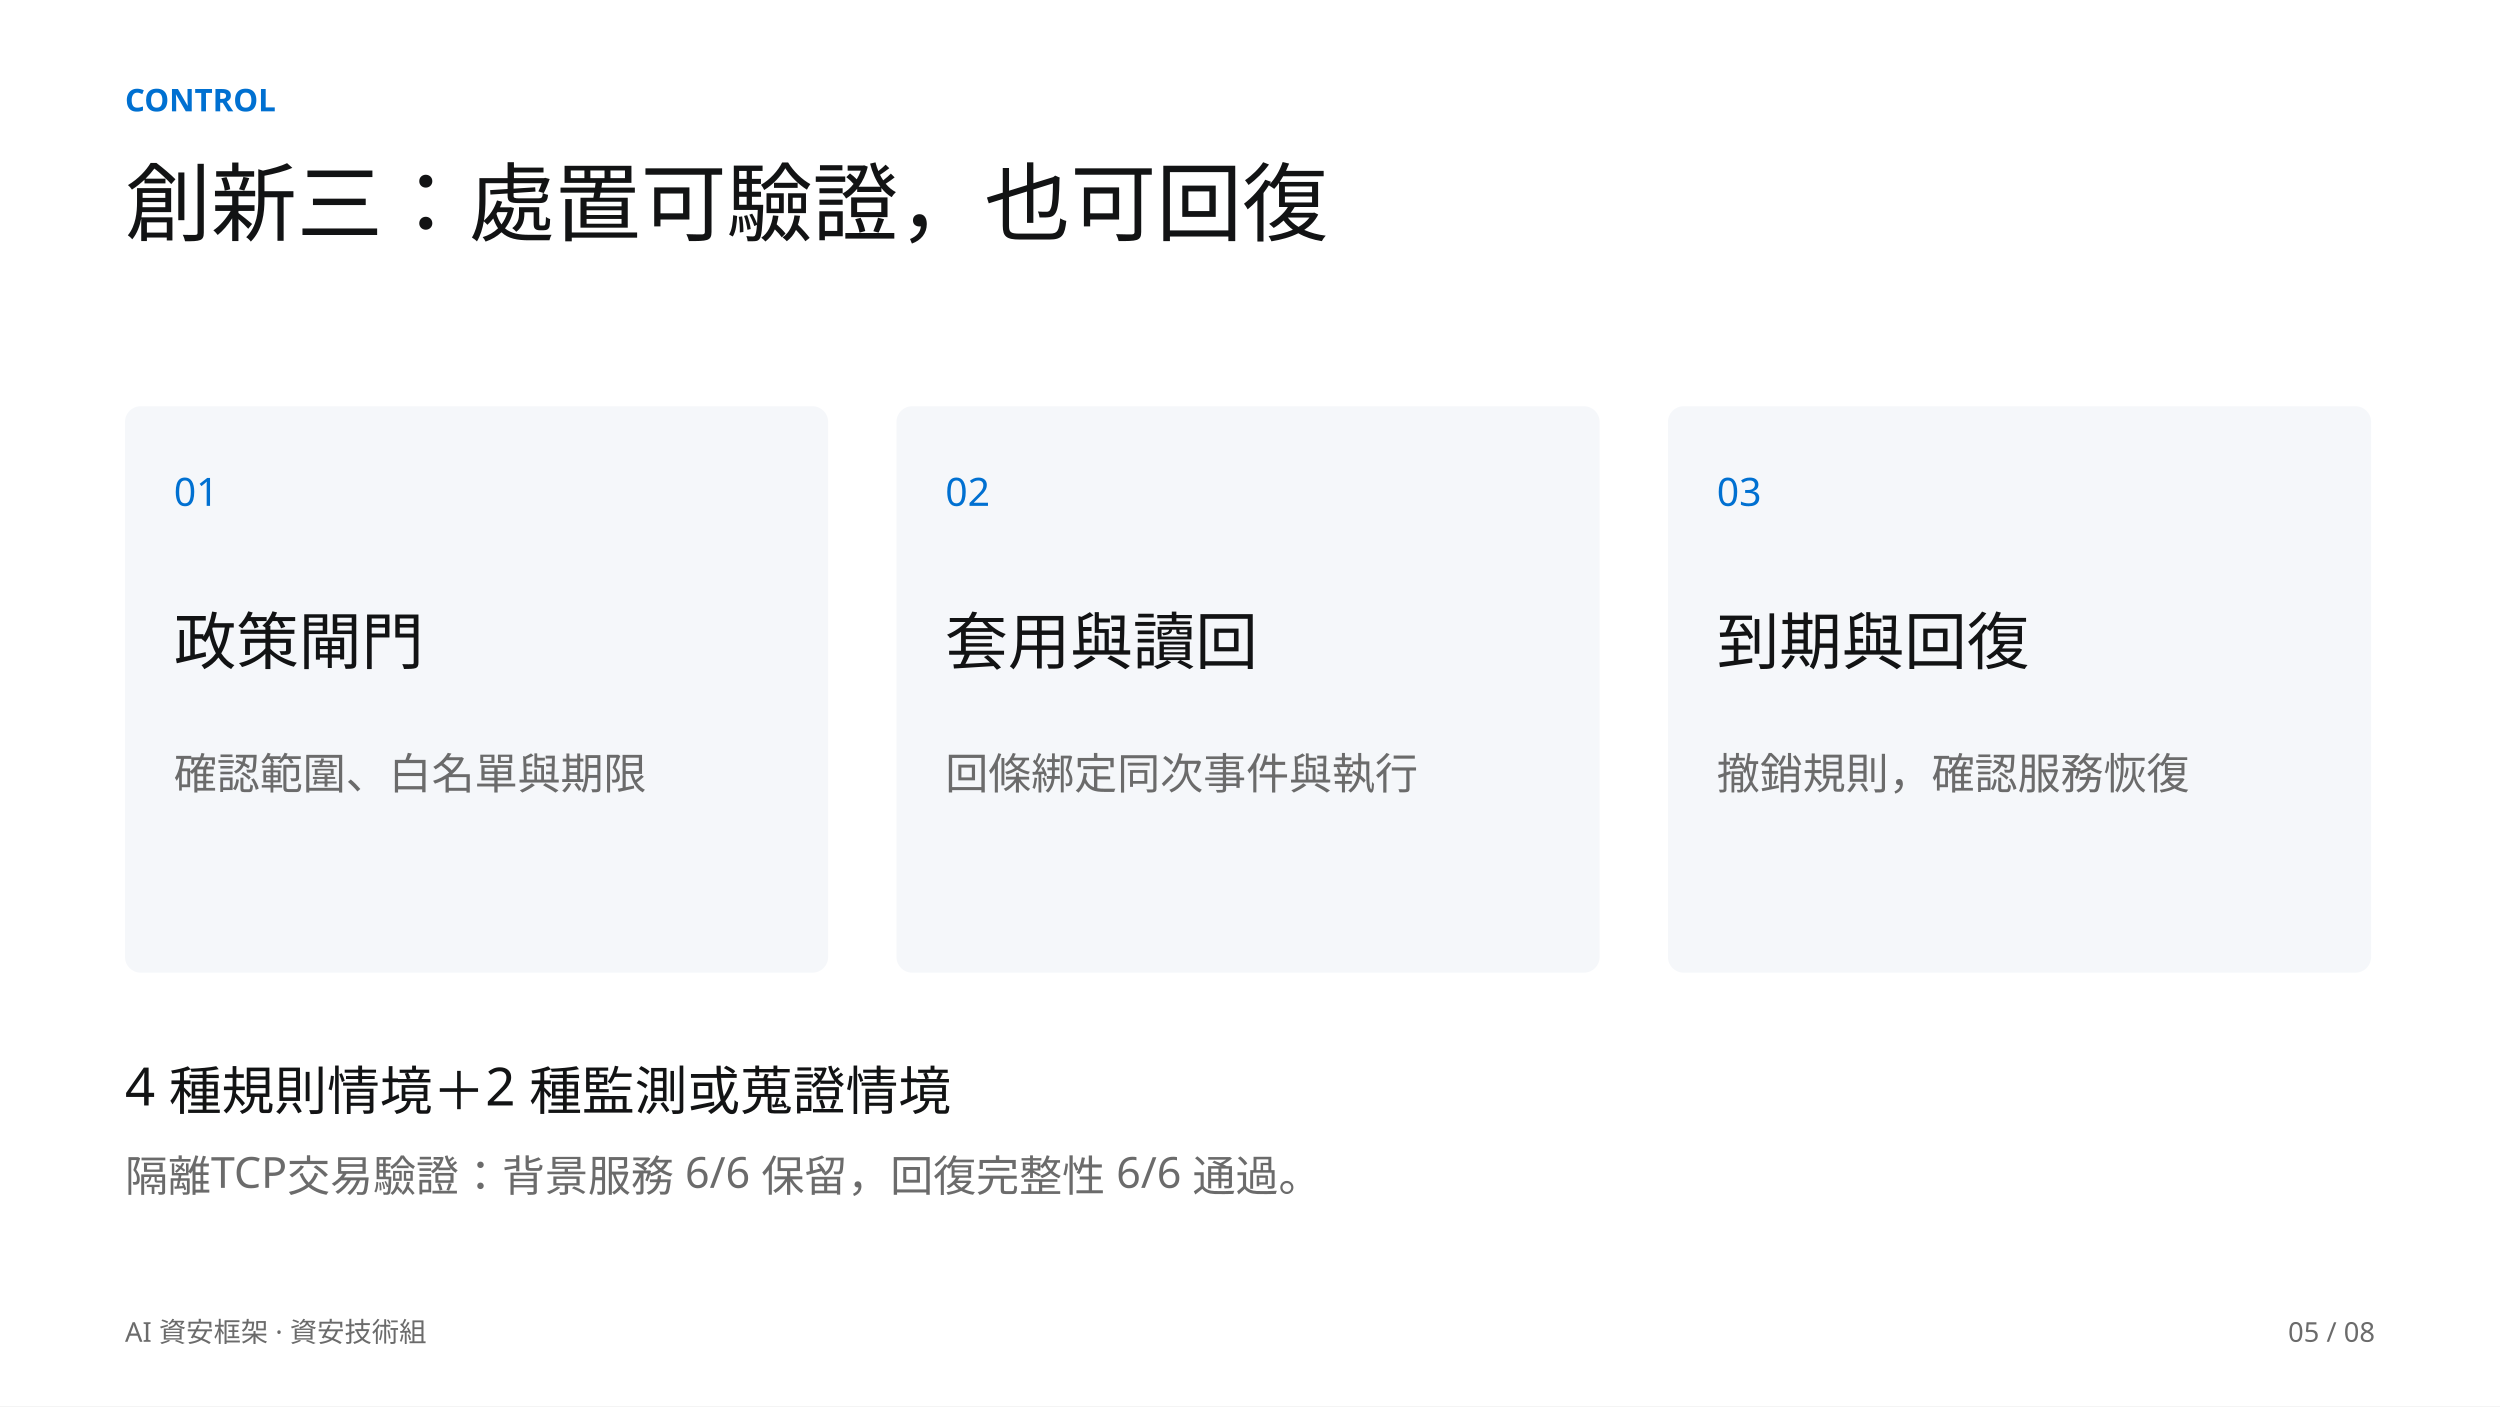
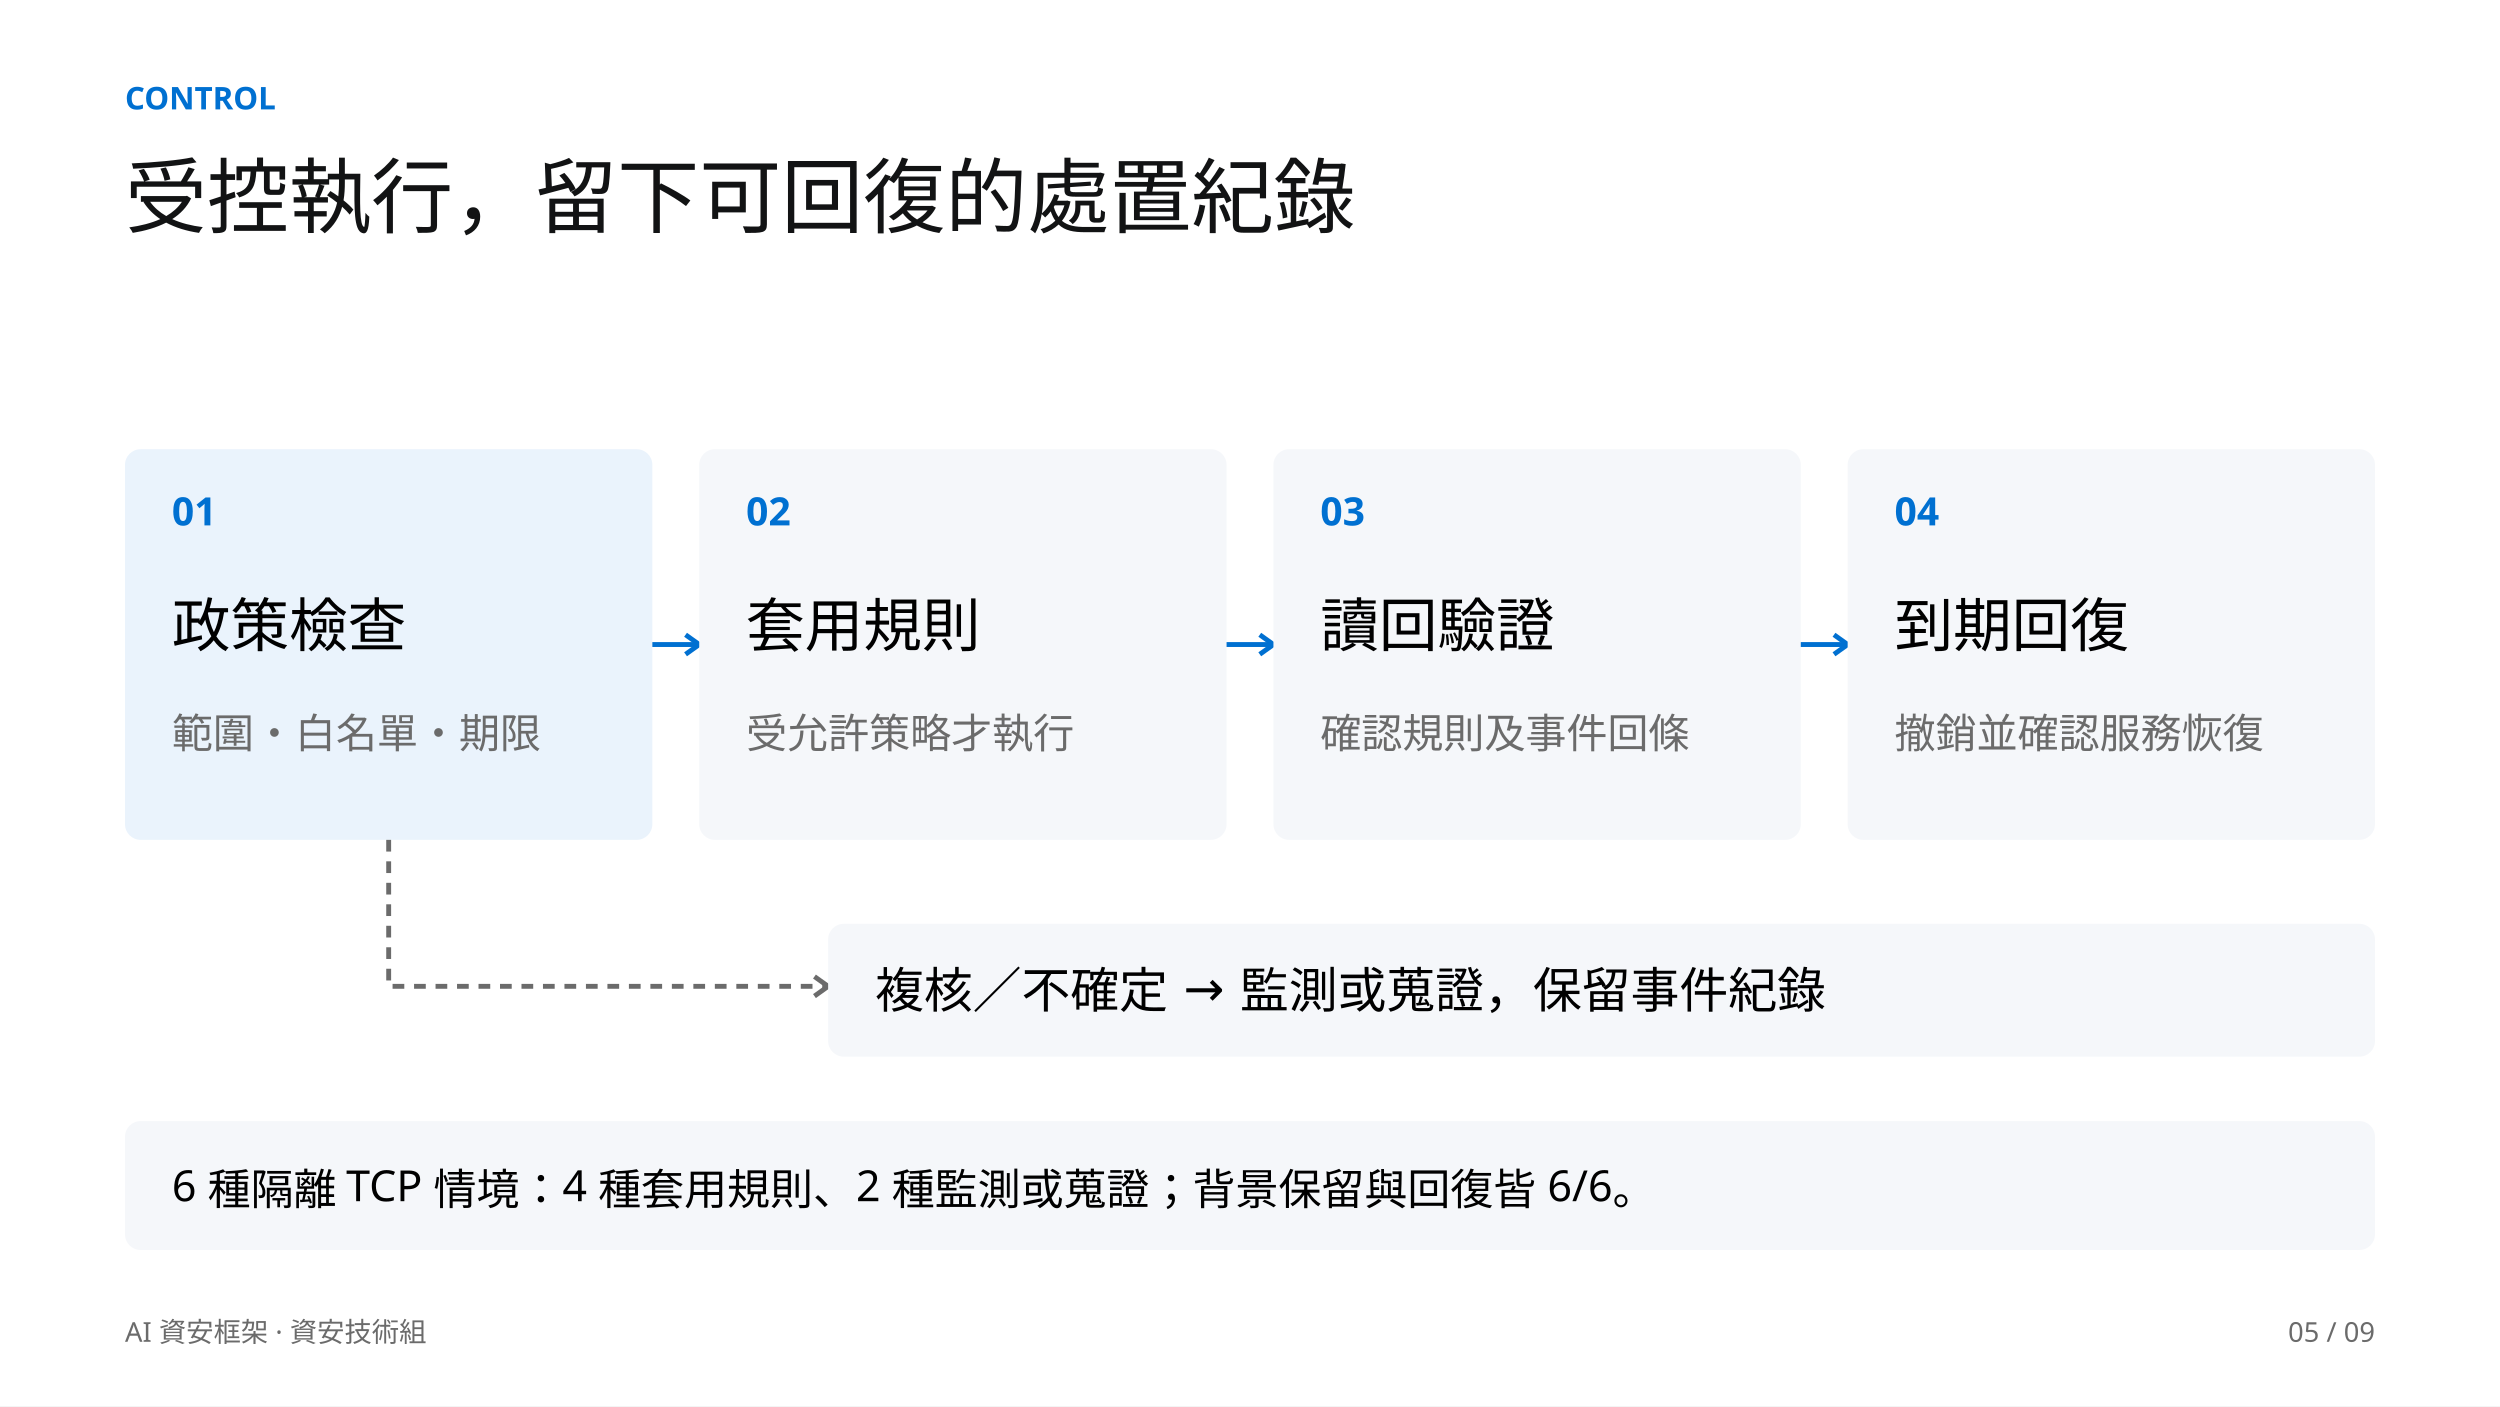
- <svg xmlns="http://www.w3.org/2000/svg" width="1280" height="720" viewBox="0 0 1280 720" font-family="Microsoft JhengHei">
-   <rect x="0" y="0" width="1280" height="720" rx="0" fill="#FFFFFF" stroke="none" />
-   <text x="64" y="57" font-size="16" fill="#0070D1" font-weight="600" text-anchor="start">CONTROL</text>
-   <text x="64" y="120" font-size="44" fill="#121314" font-weight="300" text-anchor="start">創新三：處置可驗證，也可回復</text>
-   <rect x="64" y="208" width="360" height="290" rx="8" fill="#F5F7FA" stroke="none" />
-   <text x="89" y="259" font-size="20" fill="#0070D1" font-weight="400" text-anchor="start">01</text>
-   <text x="89" y="340" font-size="32" fill="#121314" font-weight="300" text-anchor="start">政策閘門</text>
-   <text x="89" y="404" font-size="22" fill="#6B6B6B" font-weight="400" text-anchor="start">確認範圍、白名單與期限</text>
-   <rect x="459" y="208" width="360" height="290" rx="8" fill="#F5F7FA" stroke="none" />
-   <text x="484" y="259" font-size="20" fill="#0070D1" font-weight="400" text-anchor="start">02</text>
-   <text x="484" y="340" font-size="32" fill="#121314" font-weight="300" text-anchor="start">套用與讀回</text>
-   <text x="484" y="404" font-size="22" fill="#6B6B6B" font-weight="400" text-anchor="start">回條綁定同次事件與執行</text>
-   <rect x="854" y="208" width="360" height="290" rx="8" fill="#F5F7FA" stroke="none" />
-   <text x="879" y="259" font-size="20" fill="#0070D1" font-weight="400" text-anchor="start">03</text>
-   <text x="879" y="340" font-size="32" fill="#121314" font-weight="300" text-anchor="start">到期與回復</text>
-   <text x="879" y="404" font-size="22" fill="#6B6B6B" font-weight="400" text-anchor="start">撤銷規則，確認服務恢復</text>
-   <text x="64" y="566" font-size="27" fill="#121314" font-weight="400" text-anchor="start">4 種規則情境＋2 種監測或蒐證情境</text>
-   <text x="64" y="610" font-size="22" fill="#6B6B6B" font-weight="400" text-anchor="start">隔離TCP交易驗證：背景服務 6/6 保留，回復完整性 6/6 通過。</text>
-   <text x="64" y="687" font-size="14" fill="#6B6B6B" font-weight="400" text-anchor="start">AI 資安框架 · 資安技術組</text>
-   <text x="1216" y="687" font-size="14" fill="#6B6B6B" font-weight="400" text-anchor="end">05 / 08</text>
+ <svg xmlns="http://www.w3.org/2000/svg" width="1280" height="720" viewBox="0 0 1280 720" font-family="Microsoft JhengHei" data-pptx-page-role="content">
+   <rect id="page-background" data-pptx-role="background" x="0" y="0" width="1280" height="720" rx="0" fill="#FFFFFF" stroke="none" />
+   <g id="headline" data-pptx-bounds="64 24 1152 110">
+     <text x="64" y="56" font-size="16" fill="#0070D1" font-weight="600" text-anchor="start">CONTROL</text>
+     <text x="64" y="116" font-size="42" fill="#121314" font-weight="300" text-anchor="start">受控執行，留下可回復的處置紀錄</text>
+   </g>
+   <g id="page-content" data-pptx-bounds="0 140 1280 520">
+     <rect x="64" y="230" width="270" height="200" rx="8" fill="#EAF3FC" stroke="none" />
+     <text x="88" y="269" font-size="20" fill="#0070D1" font-weight="600" text-anchor="start">01</text>
+     <text x="88" y="331" font-size="30" fill="#000000" font-weight="400" text-anchor="start">政策檢查</text>
+     <text x="88" y="383" font-size="21" fill="#6B6B6B" font-weight="400" text-anchor="start">範圍・白名單・期限</text>
+     <path d="M334 330 L358 330" fill="none" stroke="#0070D1" stroke-width="2.5" />
+     <path d="M351 325L358 330L351 335" fill="none" stroke="#0070D1" stroke-width="2.5" />
+     <rect x="358" y="230" width="270" height="200" rx="8" fill="#F5F7FA" stroke="none" />
+     <text x="382" y="269" font-size="20" fill="#0070D1" font-weight="600" text-anchor="start">02</text>
+     <text x="382" y="331" font-size="30" fill="#000000" font-weight="400" text-anchor="start">套用規則</text>
+     <text x="382" y="383" font-size="21" fill="#6B6B6B" font-weight="400" text-anchor="start">受允許策略才執行</text>
+     <path d="M628 330 L652 330" fill="none" stroke="#0070D1" stroke-width="2.5" />
+     <path d="M645 325L652 330L645 335" fill="none" stroke="#0070D1" stroke-width="2.5" />
+     <rect x="652" y="230" width="270" height="200" rx="8" fill="#F5F7FA" stroke="none" />
+     <text x="676" y="269" font-size="20" fill="#0070D1" font-weight="600" text-anchor="start">03</text>
+     <text x="676" y="331" font-size="30" fill="#000000" font-weight="400" text-anchor="start">讀回驗證</text>
+     <text x="676" y="383" font-size="21" fill="#6B6B6B" font-weight="400" text-anchor="start">確認規則及事件回條</text>
+     <path d="M922 330 L946 330" fill="none" stroke="#0070D1" stroke-width="2.5" />
+     <path d="M939 325L946 330L939 335" fill="none" stroke="#0070D1" stroke-width="2.5" />
+     <rect x="946" y="230" width="270" height="200" rx="8" fill="#F5F7FA" stroke="none" />
+     <text x="970" y="269" font-size="20" fill="#0070D1" font-weight="600" text-anchor="start">04</text>
+     <text x="970" y="331" font-size="30" fill="#000000" font-weight="400" text-anchor="start">到期回復</text>
+     <text x="970" y="383" font-size="21" fill="#6B6B6B" font-weight="400" text-anchor="start">撤銷並確認服務恢復</text>
+     <path d="M199 430 L199 505 L424 505" fill="none" stroke="#6B6B6B" stroke-width="2.5" stroke-dasharray="6 5" />
+     <path d="M417 500L424 505L417 510" fill="none" stroke="#6B6B6B" stroke-width="2.5" />
+     <rect x="424" y="473" width="792" height="68" rx="8" fill="#F5F7FA" stroke="none" />
+     <text x="448" y="516" font-size="25" fill="#000000" font-weight="400" text-anchor="start">複核／不確定  →  監測或蒐證，保留事件紀錄</text>
+     <rect x="64" y="574" width="1152" height="66" rx="8" fill="#F5F7FA" stroke="none" />
+     <text x="88" y="615" font-size="22" fill="#000000" font-weight="400" text-anchor="start">6 種隔離 TCP 情境：4 種套用規則、2 種監測或蒐證；背景保留與回復皆 6/6。</text>
+   </g>
+   <g id="footer" data-pptx-bounds="64 660 1152 45">
+     <text x="64" y="687" font-size="14" fill="#6B6B6B" font-weight="400" text-anchor="start">AI 資安框架 · 資安技術組</text>
+     <text x="1216" y="687" font-size="14" fill="#6B6B6B" font-weight="400" text-anchor="end">05 / 09</text>
+   </g>
</svg>
